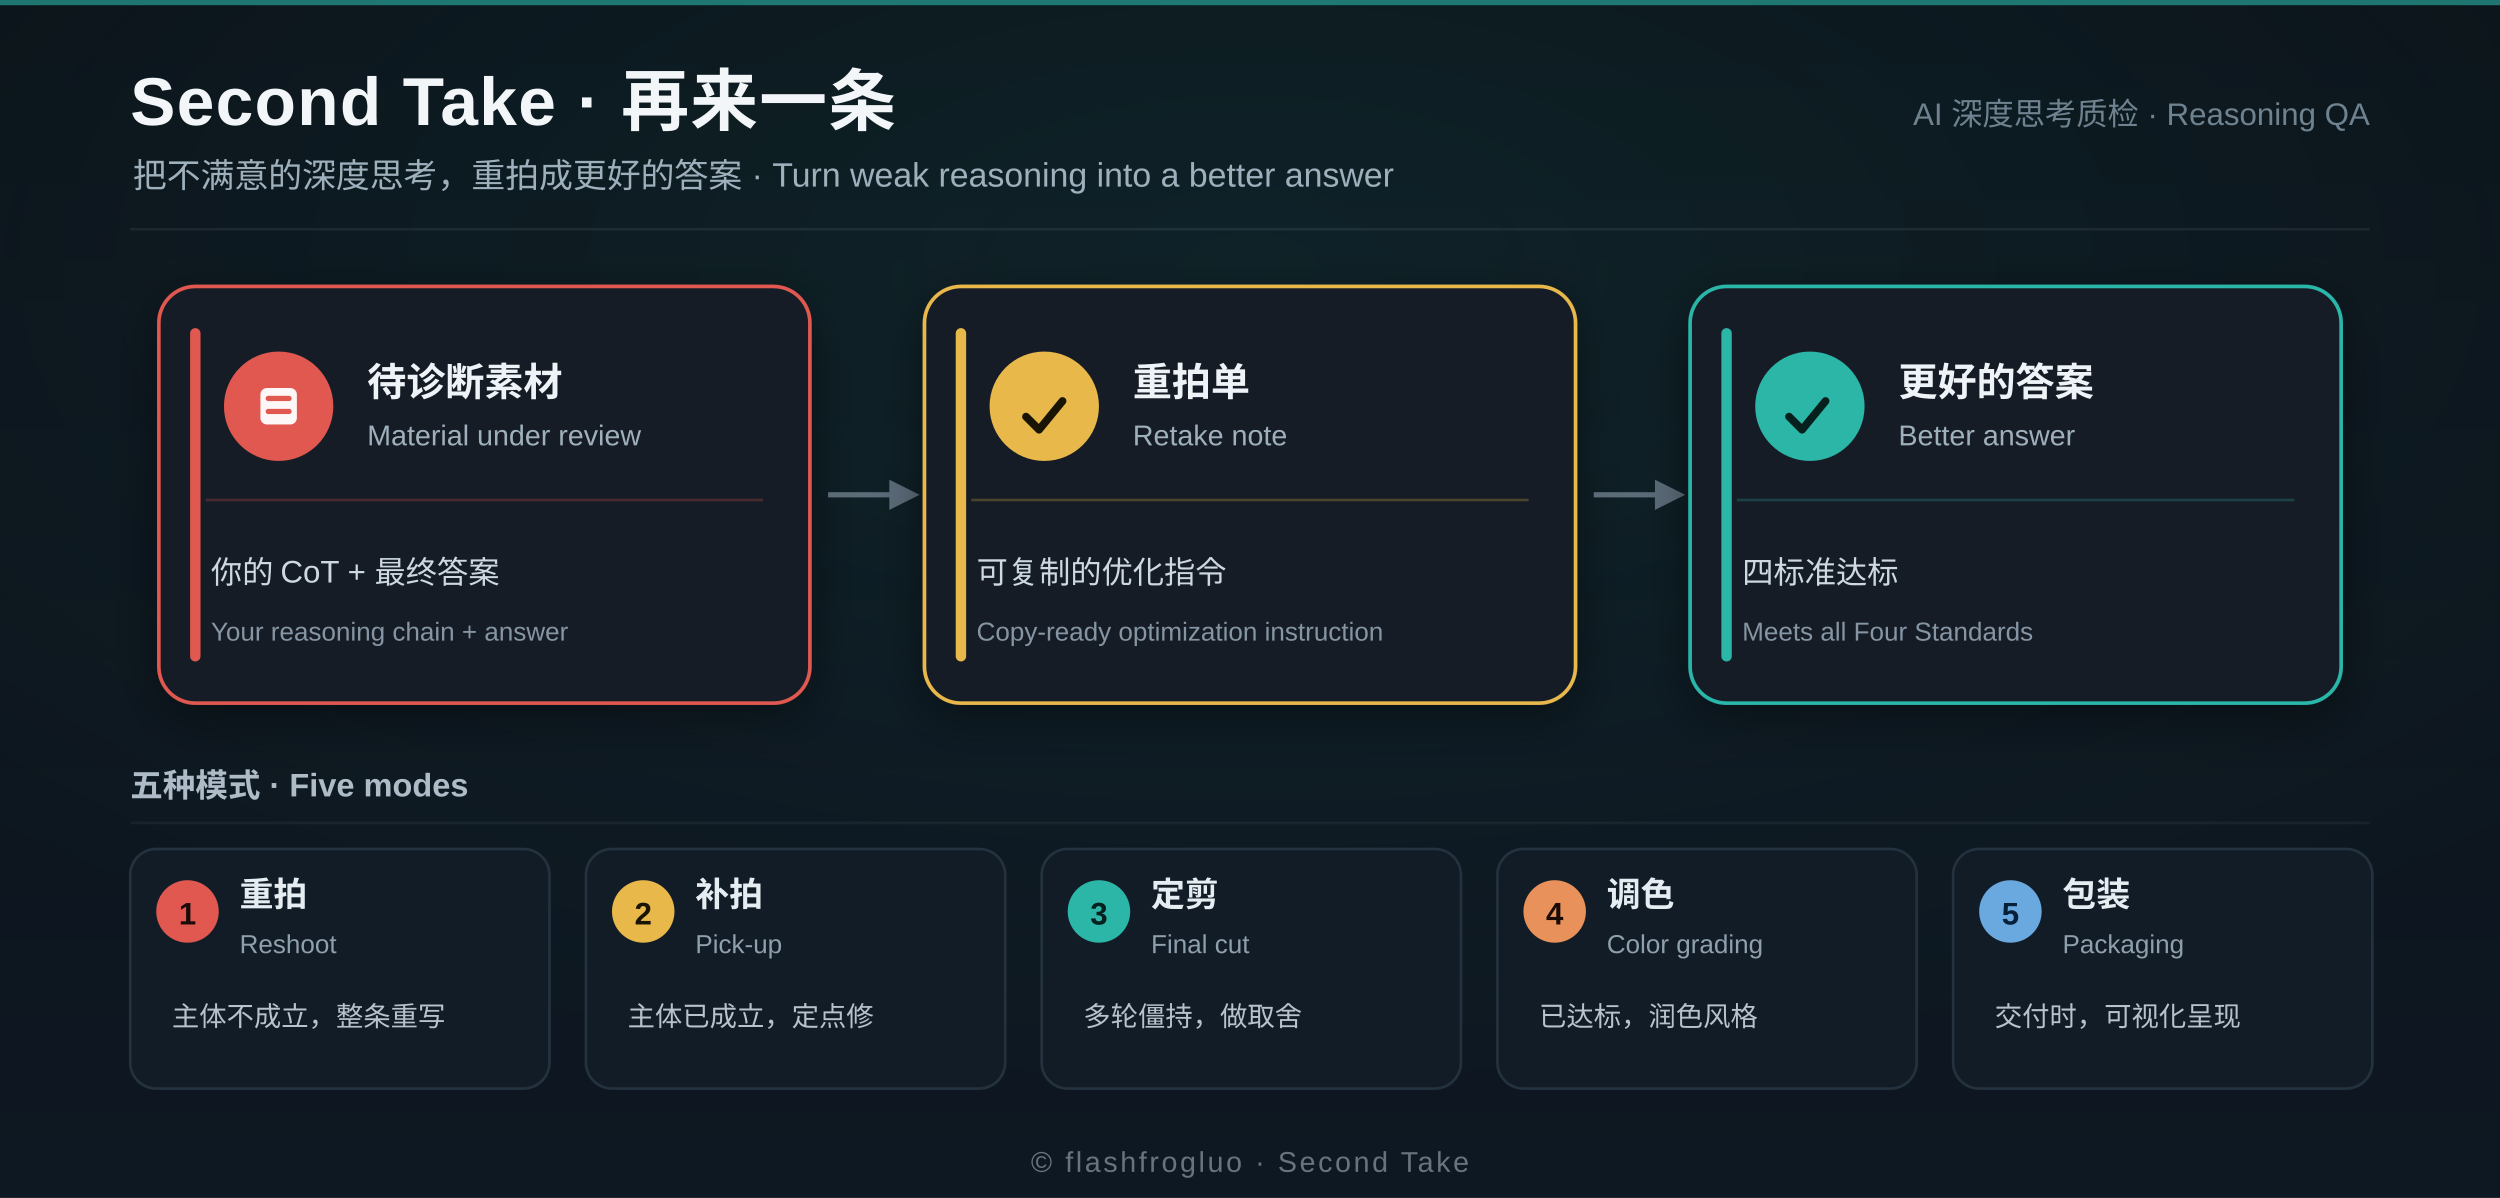
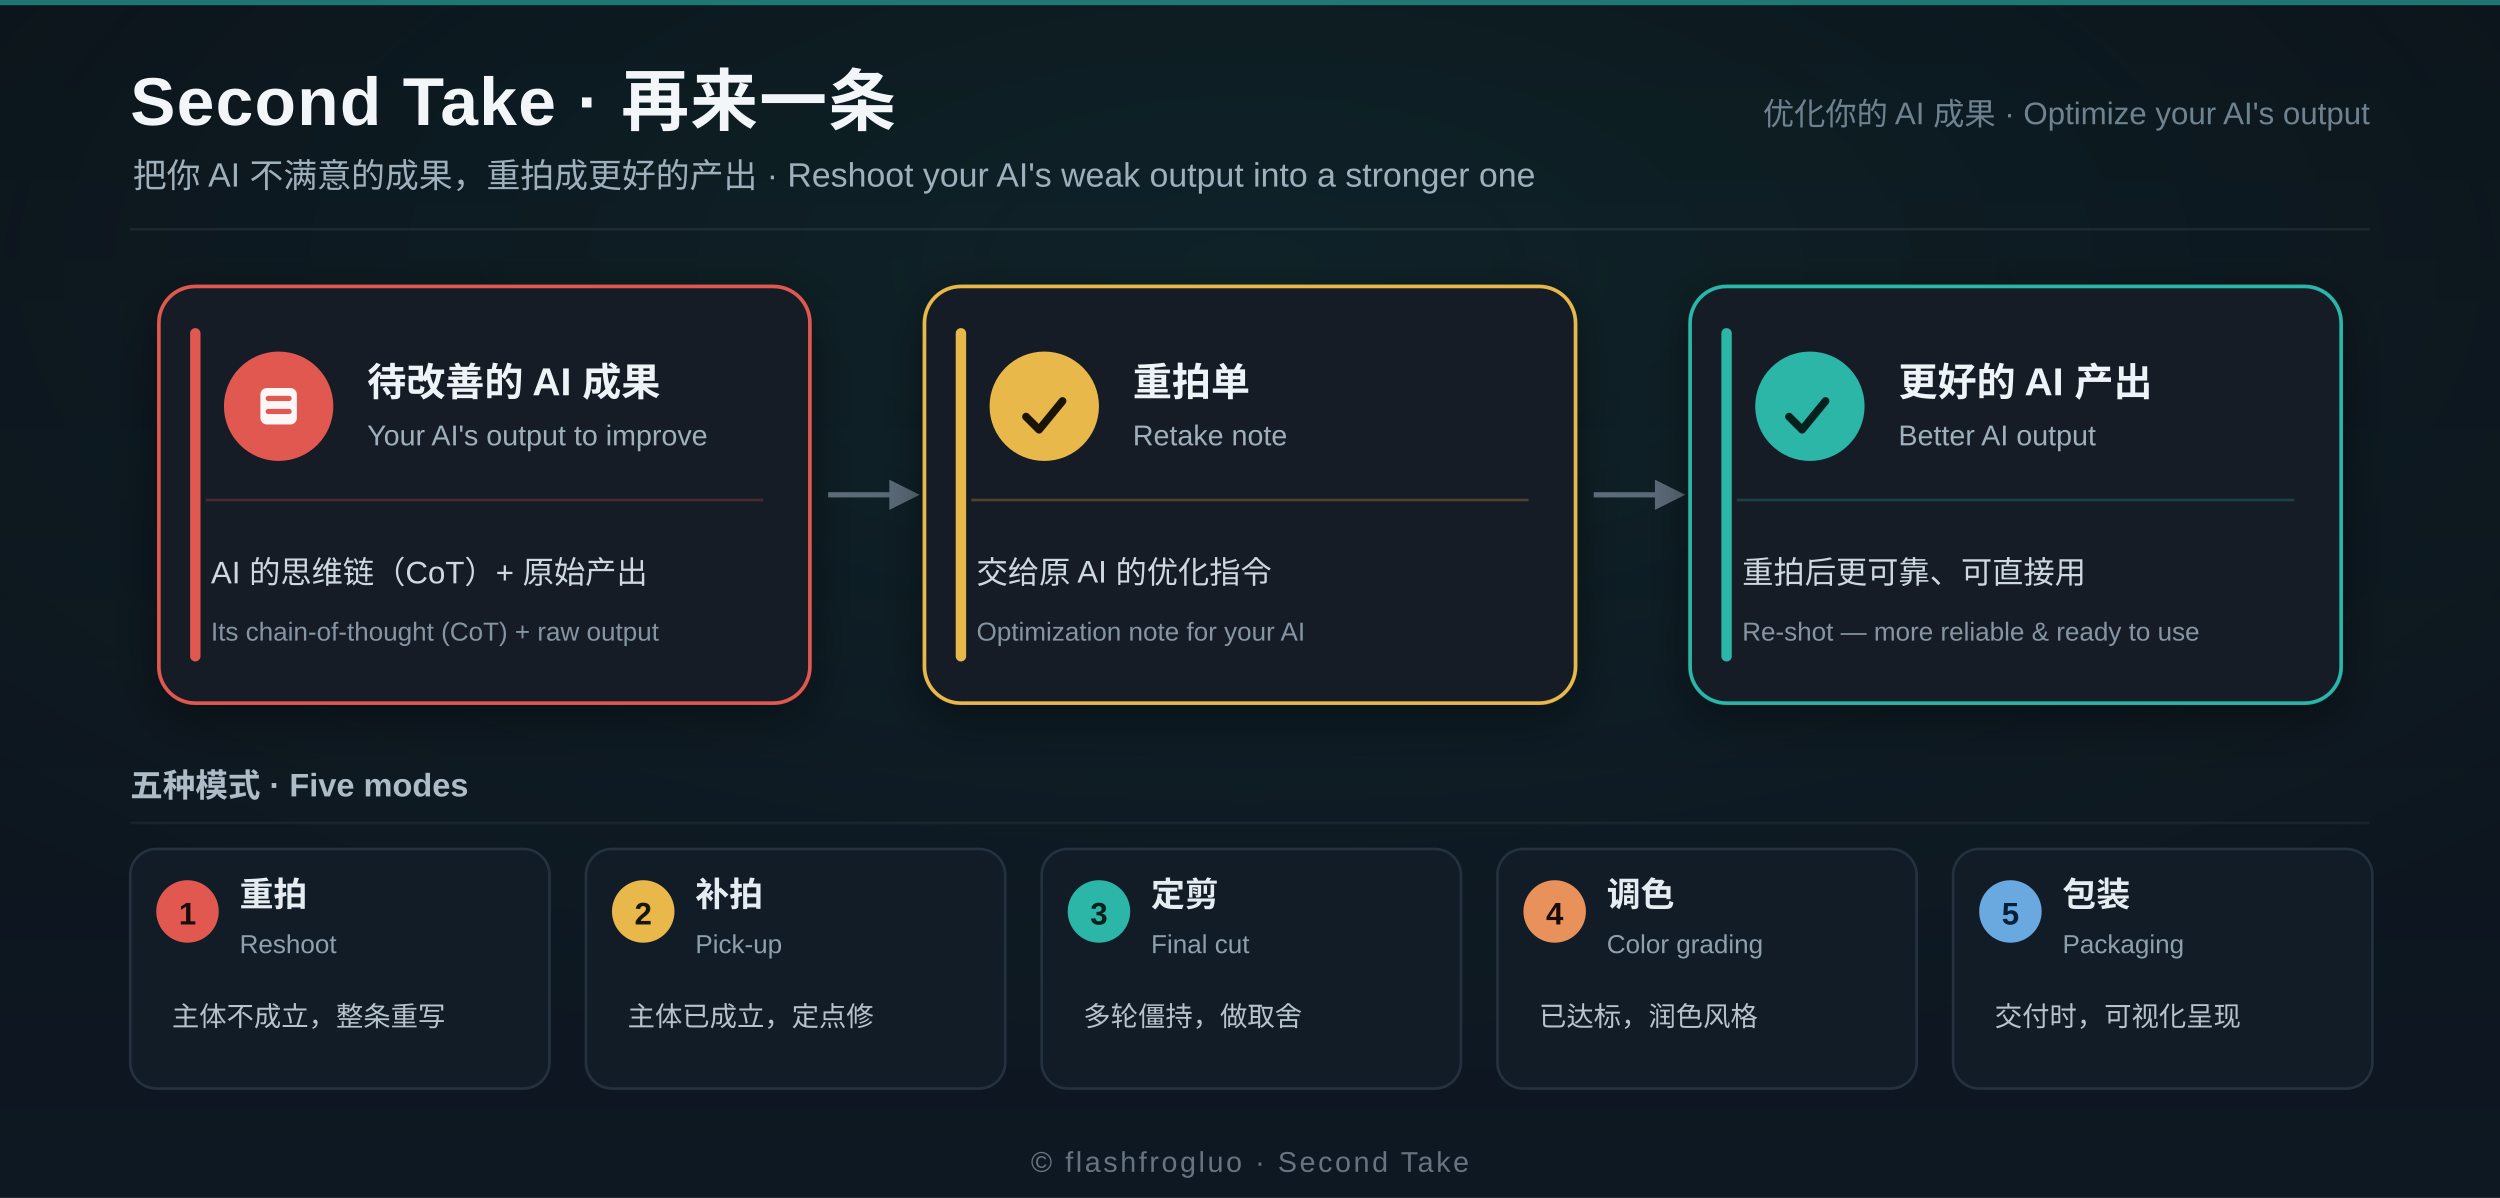
<svg xmlns="http://www.w3.org/2000/svg" viewBox="0 0 960 460" width="960" height="460" font-family="'Helvetica Neue',Arial,'PingFang SC','Microsoft YaHei',sans-serif">
  <defs>
    <linearGradient id="bg" x1="0" y1="0" x2="0" y2="1">
      <stop offset="0" stop-color="#0b1118" />
      <stop offset="1" stop-color="#0e1822" />
    </linearGradient>
    <radialGradient id="glow" cx="50%" cy="22%" r="70%">
      <stop offset="0" stop-color="#2bb6a8" stop-opacity="0.10" />
      <stop offset="100%" stop-color="#2bb6a8" stop-opacity="0" />
    </radialGradient>
    <filter id="shadow" x="-25%" y="-25%" width="150%" height="150%">
      <feDropShadow dx="0" dy="5" stdDeviation="9" flood-color="#000" flood-opacity="0.40" />
    </filter>
  </defs>
  <rect width="960" height="460" fill="url(#bg)" />
  <rect width="960" height="460" fill="url(#glow)" />
  <rect x="0" y="0" width="960" height="2" fill="#2bb6a8" opacity="0.6" />
  <text x="50" y="48" fill="#f2f6f9" font-size="26" font-weight="800" letter-spacing="0.5">Second Take · 再来一条</text>
-   <text x="51" y="72" fill="#9fb0bd" font-size="13">把不满意的深度思考，重拍成更好的答案 · Turn weak reasoning into a better answer</text>
-   <text x="910" y="48" text-anchor="end" fill="#6f8290" font-size="12">AI 深度思考质检 · Reasoning QA</text>
+   <text x="51" y="72" fill="#9fb0bd" font-size="13">把你 AI 不满意的成果，重拍成更好的产出 · Reshoot your AI's weak output into a stronger one</text>
+   <text x="910" y="48" text-anchor="end" fill="#6f8290" font-size="12">优化你的 AI 成果 · Optimize your AI's output</text>
  <line x1="50" y1="88" x2="910" y2="88" stroke="#ffffff" stroke-opacity="0.07" stroke-width="1" />
  <g transform="translate(61,110)">
    <rect width="250" height="160" rx="14" fill="#141d27" stroke="#e0584f" stroke-width="1.4" filter="url(#shadow)" />
    <rect x="12" y="16" width="4" height="128" rx="2" fill="#e0584f" />
    <circle cx="46" cy="46" r="21" fill="#e0584f" />
    <rect x="39" y="39" width="14" height="14" rx="2.5" fill="#fff" opacity="0.95" />
    <line x1="42" y1="43" x2="50" y2="43" stroke="#e0584f" stroke-width="2" stroke-linecap="round" />
    <line x1="42" y1="48" x2="50" y2="48" stroke="#e0584f" stroke-width="2" stroke-linecap="round" />
-     <text x="80" y="42" fill="#eef3f7" font-size="15" font-weight="700">待诊断素材</text>
-     <text x="80" y="61" fill="#9fb0bd" font-size="11">Material under review</text>
+     <text x="80" y="42" fill="#eef3f7" font-size="15" font-weight="700">待改善的 AI 成果</text>
+     <text x="80" y="61" fill="#9fb0bd" font-size="11">Your AI's output to improve</text>
    <line x1="18" y1="82" x2="232" y2="82" stroke="#e0584f" stroke-opacity="0.25" stroke-width="1" />
-     <text x="20" y="114" fill="#cdd8e0" font-size="12">你的 CoT + 最终答案</text>
-     <text x="20" y="136" fill="#8595a3" font-size="10">Your reasoning chain + answer</text>
+     <text x="20" y="114" fill="#cdd8e0" font-size="12">AI 的思维链（CoT）+ 原始产出</text>
+     <text x="20" y="136" fill="#8595a3" font-size="10">Its chain-of-thought (CoT) + raw output</text>
  </g>
  <g stroke="#5b6b78" fill="#5b6b78">
    <line x1="318" y1="190" x2="342" y2="190" stroke-width="2" />
    <path d="M342 185 L352 190 L342 195 Z" />
  </g>
  <g transform="translate(355,110)">
    <rect width="250" height="160" rx="14" fill="#141d27" stroke="#e8b84b" stroke-width="1.4" filter="url(#shadow)" />
    <rect x="12" y="16" width="4" height="128" rx="2" fill="#e8b84b" />
    <circle cx="46" cy="46" r="21" fill="#e8b84b" />
    <path d="M39 50 l5 5 l9 -11" fill="none" stroke="#1a1405" stroke-width="3" stroke-linecap="round" stroke-linejoin="round" />
    <text x="80" y="42" fill="#eef3f7" font-size="15" font-weight="700">重拍单</text>
    <text x="80" y="61" fill="#9fb0bd" font-size="11">Retake note</text>
    <line x1="18" y1="82" x2="232" y2="82" stroke="#e8b84b" stroke-opacity="0.25" stroke-width="1" />
-     <text x="20" y="114" fill="#cdd8e0" font-size="12">可复制的优化指令</text>
-     <text x="20" y="136" fill="#8595a3" font-size="10">Copy-ready optimization instruction</text>
+     <text x="20" y="114" fill="#cdd8e0" font-size="12">交给原 AI 的优化指令</text>
+     <text x="20" y="136" fill="#8595a3" font-size="10">Optimization note for your AI</text>
  </g>
  <g stroke="#5b6b78" fill="#5b6b78">
    <line x1="612" y1="190" x2="636" y2="190" stroke-width="2" />
    <path d="M636 185 L646 190 L636 195 Z" />
  </g>
  <g transform="translate(649,110)">
    <rect width="250" height="160" rx="14" fill="#141d27" stroke="#2bb6a8" stroke-width="1.4" filter="url(#shadow)" />
    <rect x="12" y="16" width="4" height="128" rx="2" fill="#2bb6a8" />
    <circle cx="46" cy="46" r="21" fill="#2bb6a8" />
    <path d="M38 50 l5 5 l9 -11" fill="none" stroke="#06201d" stroke-width="3" stroke-linecap="round" stroke-linejoin="round" />
-     <text x="80" y="42" fill="#eef3f7" font-size="15" font-weight="700">更好的答案</text>
-     <text x="80" y="61" fill="#9fb0bd" font-size="11">Better answer</text>
+     <text x="80" y="42" fill="#eef3f7" font-size="15" font-weight="700">更好的 AI 产出</text>
+     <text x="80" y="61" fill="#9fb0bd" font-size="11">Better AI output</text>
    <line x1="18" y1="82" x2="232" y2="82" stroke="#2bb6a8" stroke-opacity="0.25" stroke-width="1" />
-     <text x="20" y="114" fill="#cdd8e0" font-size="12">四标准达标</text>
-     <text x="20" y="136" fill="#8595a3" font-size="10">Meets all Four Standards</text>
+     <text x="20" y="114" fill="#cdd8e0" font-size="12">重拍后更可靠、可直接用</text>
+     <text x="20" y="136" fill="#8595a3" font-size="10">Re-shot — more reliable &amp; ready to use</text>
  </g>
  <text x="50" y="306" fill="#aebcc8" font-size="12.5" font-weight="700">五种模式 · Five modes</text>
  <line x1="50" y1="316" x2="910" y2="316" stroke="#ffffff" stroke-opacity="0.05" stroke-width="1" />
  <g transform="translate(50,326)">
    <rect width="161" height="92" rx="10" fill="#121c26" stroke="#243240" stroke-width="1" />
    <circle cx="22" cy="24" r="12" fill="#e0584f" />
    <text x="22" y="29" text-anchor="middle" fill="#1a0a0a" font-size="12" font-weight="800">1</text>
    <text x="42" y="22" fill="#e6edf2" font-size="13" font-weight="700">重拍</text>
    <text x="42" y="40" fill="#8fa0ad" font-size="10">Reshoot</text>
    <text x="16" y="68" fill="#b6c2cc" font-size="10.5">主体不成立，整条重写</text>
  </g>
  <g transform="translate(225,326)">
    <rect width="161" height="92" rx="10" fill="#121c26" stroke="#243240" stroke-width="1" />
    <circle cx="22" cy="24" r="12" fill="#e8b84b" />
    <text x="22" y="29" text-anchor="middle" fill="#1a1405" font-size="12" font-weight="800">2</text>
    <text x="42" y="22" fill="#e6edf2" font-size="13" font-weight="700">补拍</text>
    <text x="42" y="40" fill="#8fa0ad" font-size="10">Pick-up</text>
    <text x="16" y="68" fill="#b6c2cc" font-size="10.5">主体已成立，定点修</text>
  </g>
  <g transform="translate(400,326)">
    <rect width="161" height="92" rx="10" fill="#121c26" stroke="#243240" stroke-width="1" />
    <circle cx="22" cy="24" r="12" fill="#2bb6a8" />
    <text x="22" y="29" text-anchor="middle" fill="#06201d" font-size="12" font-weight="800">3</text>
    <text x="42" y="22" fill="#e6edf2" font-size="13" font-weight="700">定剪</text>
    <text x="42" y="40" fill="#8fa0ad" font-size="10">Final cut</text>
    <text x="16" y="68" fill="#b6c2cc" font-size="10.5">多轮僵持，做取舍</text>
  </g>
  <g transform="translate(575,326)">
    <rect width="161" height="92" rx="10" fill="#121c26" stroke="#243240" stroke-width="1" />
    <circle cx="22" cy="24" r="12" fill="#e8915a" />
    <text x="22" y="29" text-anchor="middle" fill="#1a0a04" font-size="12" font-weight="800">4</text>
    <text x="42" y="22" fill="#e6edf2" font-size="13" font-weight="700">调色</text>
    <text x="42" y="40" fill="#8fa0ad" font-size="10">Color grading</text>
    <text x="16" y="68" fill="#b6c2cc" font-size="10.5">已达标，润色风格</text>
  </g>
  <g transform="translate(750,326)">
    <rect width="161" height="92" rx="10" fill="#121c26" stroke="#243240" stroke-width="1" />
    <circle cx="22" cy="24" r="12" fill="#6aa9e0" />
    <text x="22" y="29" text-anchor="middle" fill="#06203a" font-size="12" font-weight="800">5</text>
    <text x="42" y="22" fill="#e6edf2" font-size="13" font-weight="700">包装</text>
    <text x="42" y="40" fill="#8fa0ad" font-size="10">Packaging</text>
    <text x="16" y="68" fill="#b6c2cc" font-size="10.5">交付时，可视化呈现</text>
  </g>
  <text x="480" y="450" text-anchor="middle" fill="#67747f" font-size="11" letter-spacing="1">© flashfrogluo · Second Take</text>
</svg>
